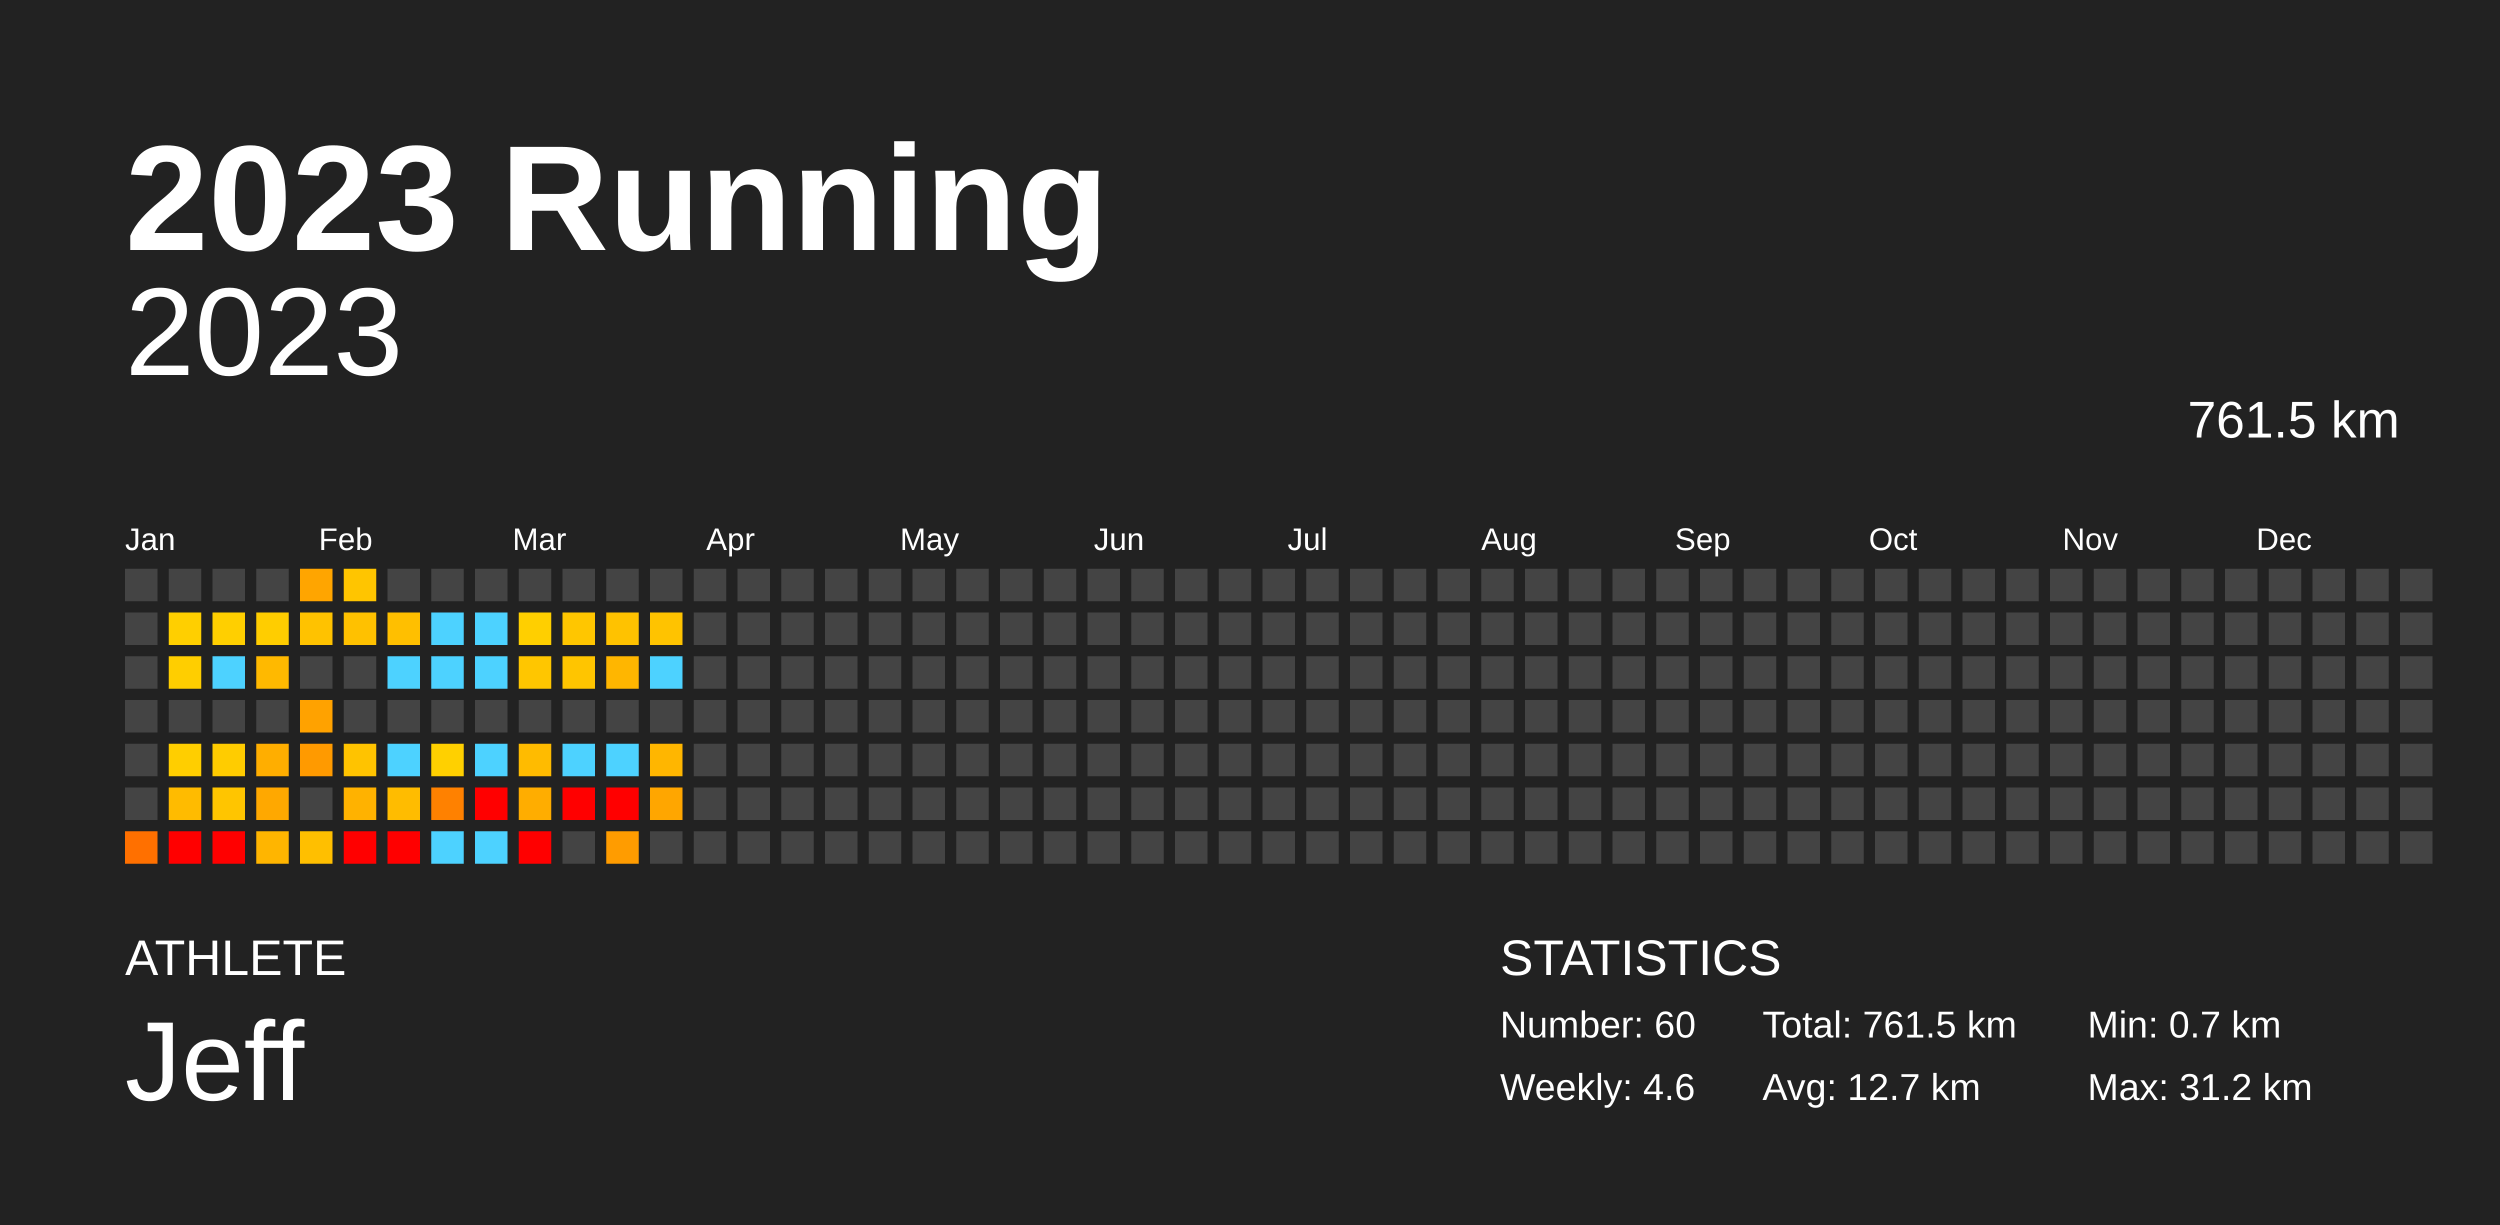
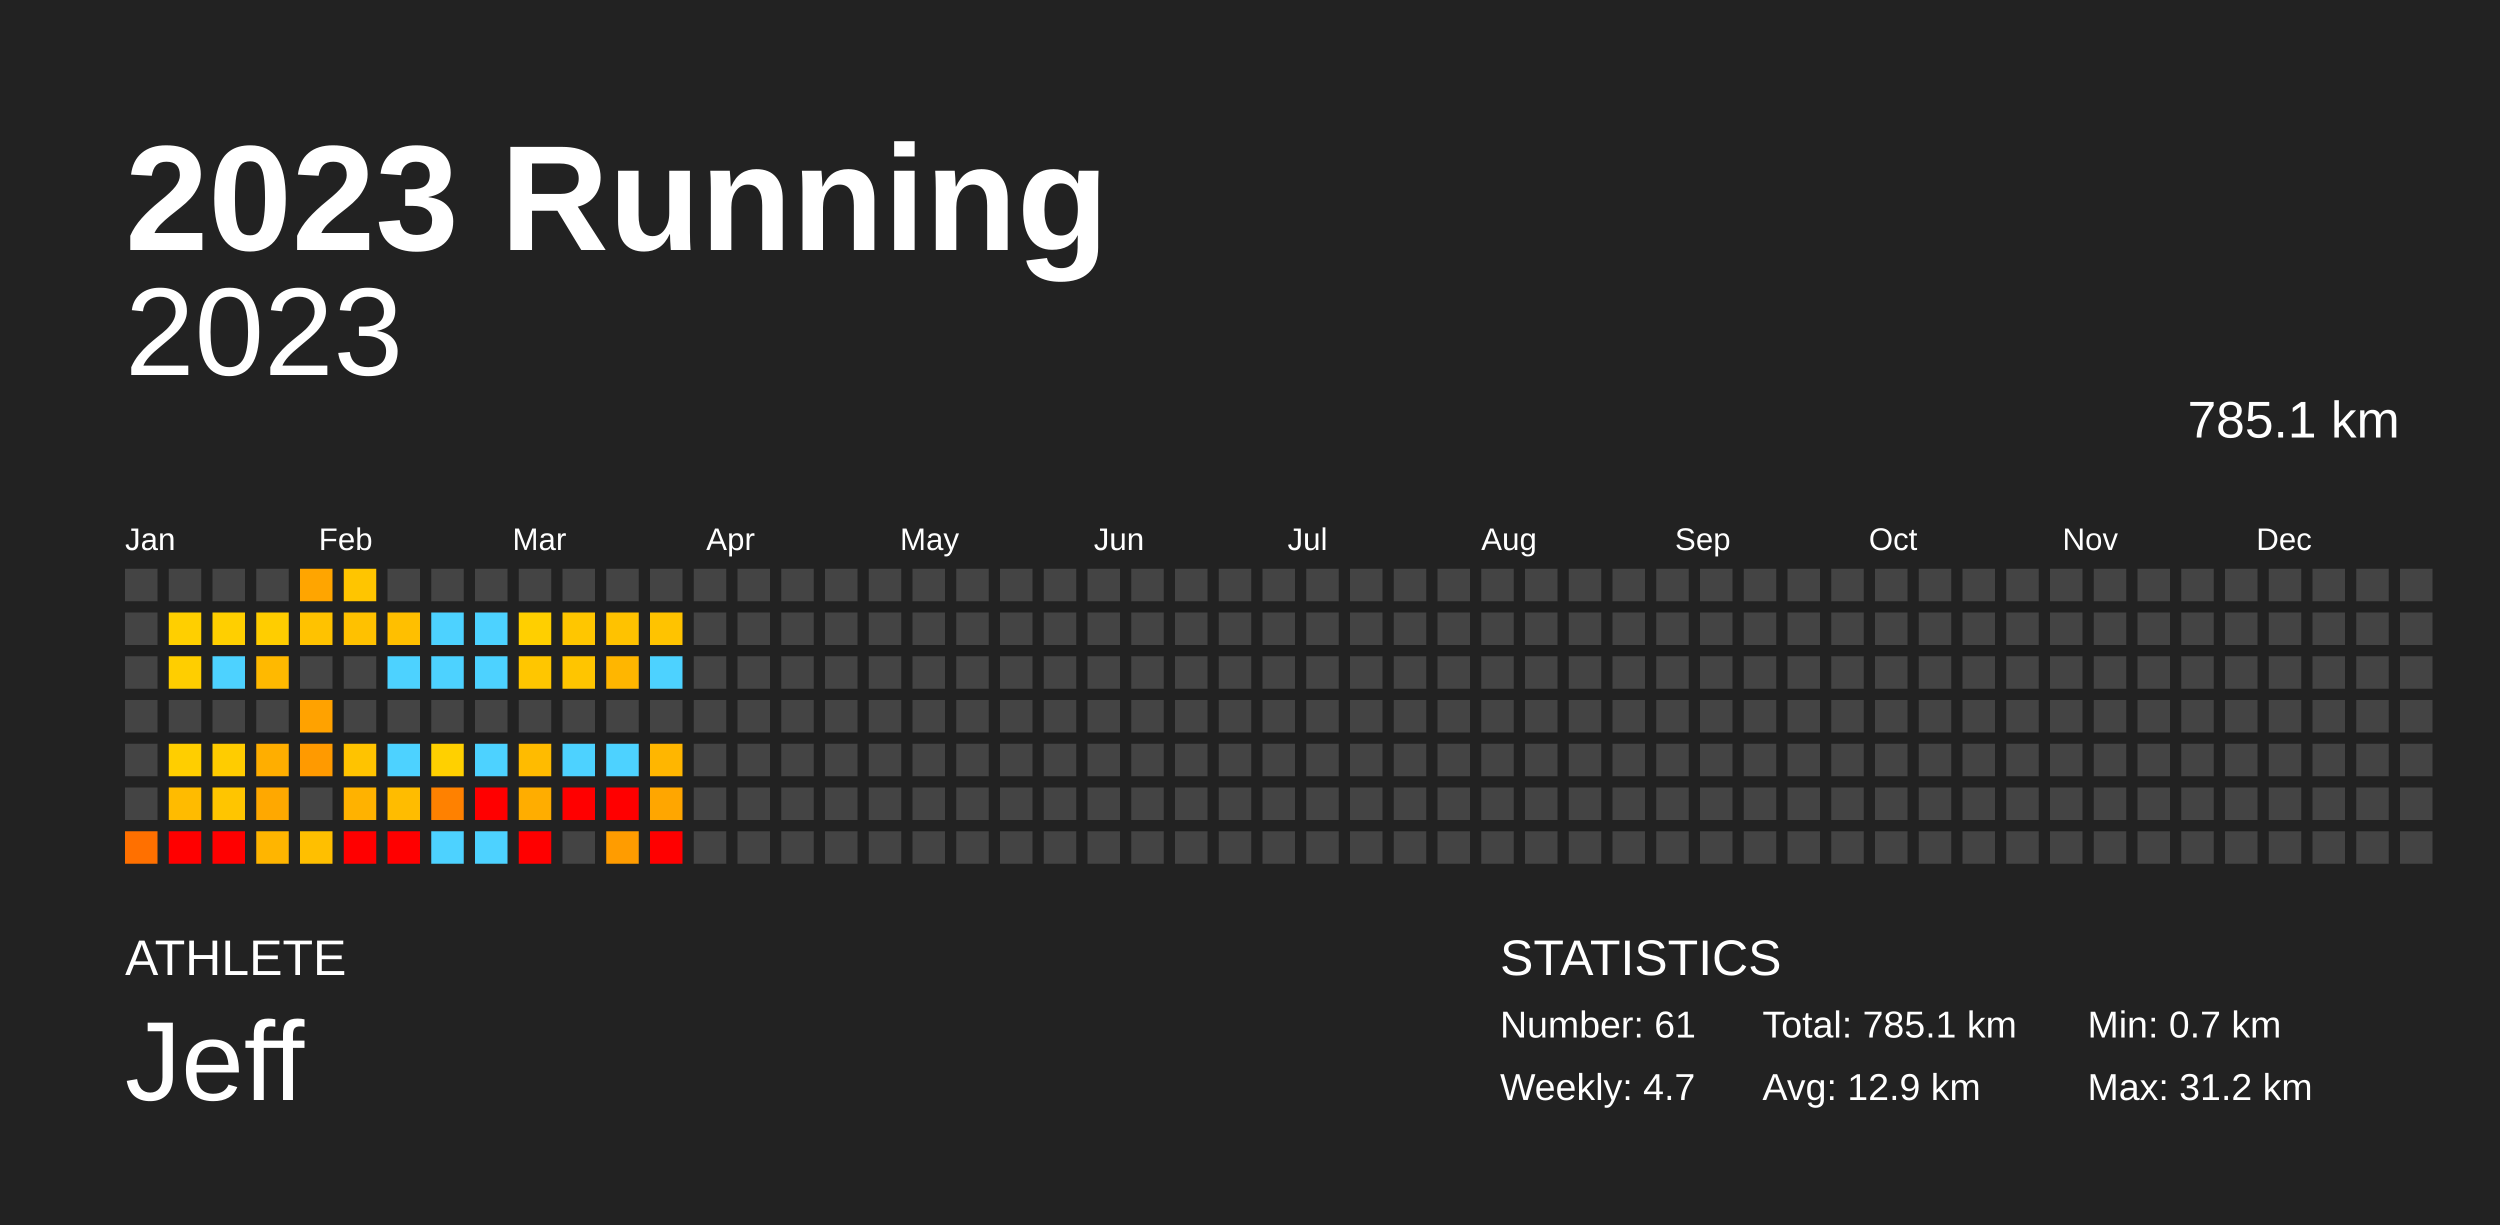
<svg xmlns="http://www.w3.org/2000/svg" baseProfile="full" height="98mm" version="1.1" viewBox="0,0,200,98" width="200mm">
  <defs />
  <rect fill="#222222" height="98" width="200" x="0" y="0" />
  <text fill="#FFFFFF" style="font-size:12px; font-family:Arial; font-weight:bold;" x="10" y="20">2023 Running</text>
  <text fill="#FFFFFF" style="font-size:4px; font-family:Arial" x="10" y="78">ATHLETE</text>
  <text fill="#FFFFFF" style="font-size:9px; font-family:Arial" x="10" y="88">Jeff</text>
  <text fill="#FFFFFF" style="font-size:4px; font-family:Arial" x="120" y="78">STATISTICS</text>
-   <text fill="#FFFFFF" style="font-size:3px; font-family:Arial" x="120" y="83">Number: 60</text>
-   <text fill="#FFFFFF" style="font-size:3px; font-family:Arial" x="120" y="88">Weekly: 4.6</text>
-   <text fill="#FFFFFF" style="font-size:3px; font-family:Arial" x="141" y="83">Total: 761.5 km</text>
-   <text fill="#FFFFFF" style="font-size:3px; font-family:Arial" x="141" y="88">Avg: 12.7 km</text>
+   <text fill="#FFFFFF" style="font-size:3px; font-family:Arial" x="120" y="83">Number: 61</text>
+   <text fill="#FFFFFF" style="font-size:3px; font-family:Arial" x="120" y="88">Weekly: 4.7</text>
+   <text fill="#FFFFFF" style="font-size:3px; font-family:Arial" x="141" y="83">Total: 785.1 km</text>
+   <text fill="#FFFFFF" style="font-size:3px; font-family:Arial" x="141" y="88">Avg: 12.9 km</text>
  <text fill="#FFFFFF" style="font-size:3px; font-family:Arial" x="167" y="83">Min: 0.7 km</text>
  <text fill="#FFFFFF" style="font-size:3px; font-family:Arial" x="167" y="88">Max: 31.2 km</text>
  <text alignment-baseline="hanging" fill="#FFFFFF" style="font-size:10.0px; font-family:Arial;" x="10" y="30">2023</text>
-   <text alignment-baseline="hanging" fill="#FFFFFF" style="font-size:4.125px; font-family:Arial;" x="175" y="35">761.5 km</text>
+   <text alignment-baseline="hanging" fill="#FFFFFF" style="font-size:4.125px; font-family:Arial;" x="175" y="35">785.1 km</text>
  <text fill="#FFFFFF" style="font-size:2.5px; font-family:Arial" x="10.0" y="44">Jan</text>
  <text fill="#FFFFFF" style="font-size:2.5px; font-family:Arial" x="25.5" y="44">Feb</text>
  <text fill="#FFFFFF" style="font-size:2.5px; font-family:Arial" x="41.0" y="44">Mar</text>
  <text fill="#FFFFFF" style="font-size:2.5px; font-family:Arial" x="56.5" y="44">Apr</text>
  <text fill="#FFFFFF" style="font-size:2.5px; font-family:Arial" x="72.0" y="44">May</text>
  <text fill="#FFFFFF" style="font-size:2.5px; font-family:Arial" x="87.5" y="44">Jun</text>
  <text fill="#FFFFFF" style="font-size:2.5px; font-family:Arial" x="103.0" y="44">Jul</text>
  <text fill="#FFFFFF" style="font-size:2.5px; font-family:Arial" x="118.5" y="44">Aug</text>
  <text fill="#FFFFFF" style="font-size:2.5px; font-family:Arial" x="134.0" y="44">Sep</text>
  <text fill="#FFFFFF" style="font-size:2.5px; font-family:Arial" x="149.5" y="44">Oct</text>
  <text fill="#FFFFFF" style="font-size:2.5px; font-family:Arial" x="165.0" y="44">Nov</text>
  <text fill="#FFFFFF" style="font-size:2.5px; font-family:Arial" x="180.5" y="44">Dec</text>
  <rect fill="#444444" height="2.6" width="2.6" x="10.0" y="45.5" />
  <rect fill="#444444" height="2.6" width="2.6" x="10.0" y="49.0" />
  <rect fill="#444444" height="2.6" width="2.6" x="10.0" y="52.5" />
  <rect fill="#444444" height="2.6" width="2.6" x="10.0" y="56.0" />
  <rect fill="#444444" height="2.6" width="2.6" x="10.0" y="59.5" />
  <rect fill="#444444" height="2.6" width="2.6" x="10.0" y="63.0" />
  <rect fill="#ff7000" height="2.6" width="2.6" x="10.0" y="66.5" />
  <rect fill="#444444" height="2.6" width="2.6" x="13.5" y="45.5" />
  <rect fill="#ffcf00" height="2.6" width="2.6" x="13.5" y="49.0" />
  <rect fill="#ffce00" height="2.6" width="2.6" x="13.5" y="52.5" />
  <rect fill="#444444" height="2.6" width="2.6" x="13.5" y="56.0" />
  <rect fill="#ffce00" height="2.6" width="2.6" x="13.5" y="59.5" />
  <rect fill="#ffbb00" height="2.6" width="2.6" x="13.5" y="63.0" />
  <rect fill="red" height="2.6" width="2.6" x="13.5" y="66.5" />
  <rect fill="#444444" height="2.6" width="2.6" x="17.0" y="45.5" />
  <rect fill="#ffcf00" height="2.6" width="2.6" x="17.0" y="49.0" />
  <rect fill="#4dd2ff" height="2.6" width="2.6" x="17.0" y="52.5" />
  <rect fill="#444444" height="2.6" width="2.6" x="17.0" y="56.0" />
  <rect fill="#ffcc00" height="2.6" width="2.6" x="17.0" y="59.5" />
  <rect fill="#ffc500" height="2.6" width="2.6" x="17.0" y="63.0" />
  <rect fill="red" height="2.6" width="2.6" x="17.0" y="66.5" />
  <rect fill="#444444" height="2.6" width="2.6" x="20.5" y="45.5" />
  <rect fill="#ffcd00" height="2.6" width="2.6" x="20.5" y="49.0" />
  <rect fill="#ffb900" height="2.6" width="2.6" x="20.5" y="52.5" />
  <rect fill="#444444" height="2.6" width="2.6" x="20.5" y="56.0" />
  <rect fill="#ffae00" height="2.6" width="2.6" x="20.5" y="59.5" />
  <rect fill="#ffa800" height="2.6" width="2.6" x="20.5" y="63.0" />
  <rect fill="#ffb500" height="2.6" width="2.6" x="20.5" y="66.5" />
  <rect fill="#ffa500" height="2.6" width="2.6" x="24.0" y="45.5" />
  <rect fill="#ffc200" height="2.6" width="2.6" x="24.0" y="49.0" />
  <rect fill="#444444" height="2.6" width="2.6" x="24.0" y="52.5" />
  <rect fill="#ffa200" height="2.6" width="2.6" x="24.0" y="56.0" />
  <rect fill="#ff9a00" height="2.6" width="2.6" x="24.0" y="59.5" />
  <rect fill="#444444" height="2.6" width="2.6" x="24.0" y="63.0" />
  <rect fill="#ffbf00" height="2.6" width="2.6" x="24.0" y="66.5" />
  <rect fill="#ffc500" height="2.6" width="2.6" x="27.5" y="45.5" />
  <rect fill="#ffc100" height="2.6" width="2.6" x="27.5" y="49.0" />
  <rect fill="#444444" height="2.6" width="2.6" x="27.5" y="52.5" />
  <rect fill="#444444" height="2.6" width="2.6" x="27.5" y="56.0" />
  <rect fill="#ffc300" height="2.6" width="2.6" x="27.5" y="59.5" />
  <rect fill="#ffb200" height="2.6" width="2.6" x="27.5" y="63.0" />
  <rect fill="red" height="2.6" width="2.6" x="27.5" y="66.5" />
  <rect fill="#444444" height="2.6" width="2.6" x="31.0" y="45.5" />
  <rect fill="#ffbf00" height="2.6" width="2.6" x="31.0" y="49.0" />
  <rect fill="#4dd2ff" height="2.6" width="2.6" x="31.0" y="52.5" />
  <rect fill="#444444" height="2.6" width="2.6" x="31.0" y="56.0" />
  <rect fill="#4dd2ff" height="2.6" width="2.6" x="31.0" y="59.5" />
  <rect fill="#ffbc00" height="2.6" width="2.6" x="31.0" y="63.0" />
  <rect fill="red" height="2.6" width="2.6" x="31.0" y="66.5" />
  <rect fill="#444444" height="2.6" width="2.6" x="34.5" y="45.5" />
  <rect fill="#4dd2ff" height="2.6" width="2.6" x="34.5" y="49.0" />
  <rect fill="#4dd2ff" height="2.6" width="2.6" x="34.5" y="52.5" />
  <rect fill="#444444" height="2.6" width="2.6" x="34.5" y="56.0" />
  <rect fill="#ffd000" height="2.6" width="2.6" x="34.5" y="59.5" />
  <rect fill="#ff8100" height="2.6" width="2.6" x="34.5" y="63.0" />
  <rect fill="#4dd2ff" height="2.6" width="2.6" x="34.5" y="66.5" />
  <rect fill="#444444" height="2.6" width="2.6" x="38.0" y="45.5" />
  <rect fill="#4dd2ff" height="2.6" width="2.6" x="38.0" y="49.0" />
  <rect fill="#4dd2ff" height="2.6" width="2.6" x="38.0" y="52.5" />
  <rect fill="#444444" height="2.6" width="2.6" x="38.0" y="56.0" />
  <rect fill="#4dd2ff" height="2.6" width="2.6" x="38.0" y="59.5" />
  <rect fill="red" height="2.6" width="2.6" x="38.0" y="63.0" />
  <rect fill="#4dd2ff" height="2.6" width="2.6" x="38.0" y="66.5" />
  <rect fill="#444444" height="2.6" width="2.6" x="41.5" y="45.5" />
  <rect fill="#ffcf00" height="2.6" width="2.6" x="41.5" y="49.0" />
  <rect fill="#ffc600" height="2.6" width="2.6" x="41.5" y="52.5" />
  <rect fill="#444444" height="2.6" width="2.6" x="41.5" y="56.0" />
  <rect fill="#ffbb00" height="2.6" width="2.6" x="41.5" y="59.5" />
  <rect fill="#ffad00" height="2.6" width="2.6" x="41.5" y="63.0" />
  <rect fill="red" height="2.6" width="2.6" x="41.5" y="66.5" />
  <rect fill="#444444" height="2.6" width="2.6" x="45.0" y="45.5" />
  <rect fill="#ffc600" height="2.6" width="2.6" x="45.0" y="49.0" />
  <rect fill="#ffc500" height="2.6" width="2.6" x="45.0" y="52.5" />
  <rect fill="#444444" height="2.6" width="2.6" x="45.0" y="56.0" />
  <rect fill="#4dd2ff" height="2.6" width="2.6" x="45.0" y="59.5" />
  <rect fill="red" height="2.6" width="2.6" x="45.0" y="63.0" />
  <rect fill="#444444" height="2.6" width="2.6" x="45.0" y="66.5" />
  <rect fill="#444444" height="2.6" width="2.6" x="48.5" y="45.5" />
  <rect fill="#ffc200" height="2.6" width="2.6" x="48.5" y="49.0" />
  <rect fill="#ffb600" height="2.6" width="2.6" x="48.5" y="52.5" />
  <rect fill="#444444" height="2.6" width="2.6" x="48.5" y="56.0" />
  <rect fill="#4dd2ff" height="2.6" width="2.6" x="48.5" y="59.5" />
  <rect fill="red" height="2.6" width="2.6" x="48.5" y="63.0" />
  <rect fill="#ff9c00" height="2.6" width="2.6" x="48.5" y="66.5" />
  <rect fill="#444444" height="2.6" width="2.6" x="52.0" y="45.5" />
  <rect fill="#ffc300" height="2.6" width="2.6" x="52.0" y="49.0" />
  <rect fill="#4dd2ff" height="2.6" width="2.6" x="52.0" y="52.5" />
  <rect fill="#444444" height="2.6" width="2.6" x="52.0" y="56.0" />
  <rect fill="#ffb600" height="2.6" width="2.6" x="52.0" y="59.5" />
  <rect fill="#ffa600" height="2.6" width="2.6" x="52.0" y="63.0" />
-   <rect fill="#444444" height="2.6" width="2.6" x="52.0" y="66.5" />
+   <rect fill="red" height="2.6" width="2.6" x="52.0" y="66.5" />
  <rect fill="#444444" height="2.6" width="2.6" x="55.5" y="45.5" />
  <rect fill="#444444" height="2.6" width="2.6" x="55.5" y="49.0" />
  <rect fill="#444444" height="2.6" width="2.6" x="55.5" y="52.5" />
  <rect fill="#444444" height="2.6" width="2.6" x="55.5" y="56.0" />
  <rect fill="#444444" height="2.6" width="2.6" x="55.5" y="59.5" />
  <rect fill="#444444" height="2.6" width="2.6" x="55.5" y="63.0" />
  <rect fill="#444444" height="2.6" width="2.6" x="55.5" y="66.5" />
  <rect fill="#444444" height="2.6" width="2.6" x="59.0" y="45.5" />
  <rect fill="#444444" height="2.6" width="2.6" x="59.0" y="49.0" />
  <rect fill="#444444" height="2.6" width="2.6" x="59.0" y="52.5" />
  <rect fill="#444444" height="2.6" width="2.6" x="59.0" y="56.0" />
  <rect fill="#444444" height="2.6" width="2.6" x="59.0" y="59.5" />
  <rect fill="#444444" height="2.6" width="2.6" x="59.0" y="63.0" />
  <rect fill="#444444" height="2.6" width="2.6" x="59.0" y="66.5" />
  <rect fill="#444444" height="2.6" width="2.6" x="62.5" y="45.5" />
  <rect fill="#444444" height="2.6" width="2.6" x="62.5" y="49.0" />
  <rect fill="#444444" height="2.6" width="2.6" x="62.5" y="52.5" />
  <rect fill="#444444" height="2.6" width="2.6" x="62.5" y="56.0" />
  <rect fill="#444444" height="2.6" width="2.6" x="62.5" y="59.5" />
  <rect fill="#444444" height="2.6" width="2.6" x="62.5" y="63.0" />
  <rect fill="#444444" height="2.6" width="2.6" x="62.5" y="66.5" />
  <rect fill="#444444" height="2.6" width="2.6" x="66.0" y="45.5" />
  <rect fill="#444444" height="2.6" width="2.6" x="66.0" y="49.0" />
  <rect fill="#444444" height="2.6" width="2.6" x="66.0" y="52.5" />
  <rect fill="#444444" height="2.6" width="2.6" x="66.0" y="56.0" />
  <rect fill="#444444" height="2.6" width="2.6" x="66.0" y="59.5" />
  <rect fill="#444444" height="2.6" width="2.6" x="66.0" y="63.0" />
  <rect fill="#444444" height="2.6" width="2.6" x="66.0" y="66.5" />
  <rect fill="#444444" height="2.6" width="2.6" x="69.5" y="45.5" />
  <rect fill="#444444" height="2.6" width="2.6" x="69.5" y="49.0" />
  <rect fill="#444444" height="2.6" width="2.6" x="69.5" y="52.5" />
  <rect fill="#444444" height="2.6" width="2.6" x="69.5" y="56.0" />
  <rect fill="#444444" height="2.6" width="2.6" x="69.5" y="59.5" />
  <rect fill="#444444" height="2.6" width="2.6" x="69.5" y="63.0" />
  <rect fill="#444444" height="2.6" width="2.6" x="69.5" y="66.5" />
  <rect fill="#444444" height="2.6" width="2.6" x="73.0" y="45.5" />
  <rect fill="#444444" height="2.6" width="2.6" x="73.0" y="49.0" />
  <rect fill="#444444" height="2.6" width="2.6" x="73.0" y="52.5" />
  <rect fill="#444444" height="2.6" width="2.6" x="73.0" y="56.0" />
  <rect fill="#444444" height="2.6" width="2.6" x="73.0" y="59.5" />
  <rect fill="#444444" height="2.6" width="2.6" x="73.0" y="63.0" />
  <rect fill="#444444" height="2.6" width="2.6" x="73.0" y="66.5" />
  <rect fill="#444444" height="2.6" width="2.6" x="76.5" y="45.5" />
  <rect fill="#444444" height="2.6" width="2.6" x="76.5" y="49.0" />
  <rect fill="#444444" height="2.6" width="2.6" x="76.5" y="52.5" />
  <rect fill="#444444" height="2.6" width="2.6" x="76.5" y="56.0" />
  <rect fill="#444444" height="2.6" width="2.6" x="76.5" y="59.5" />
  <rect fill="#444444" height="2.6" width="2.6" x="76.5" y="63.0" />
  <rect fill="#444444" height="2.6" width="2.6" x="76.5" y="66.5" />
  <rect fill="#444444" height="2.6" width="2.6" x="80.0" y="45.5" />
  <rect fill="#444444" height="2.6" width="2.6" x="80.0" y="49.0" />
  <rect fill="#444444" height="2.6" width="2.6" x="80.0" y="52.5" />
  <rect fill="#444444" height="2.6" width="2.6" x="80.0" y="56.0" />
  <rect fill="#444444" height="2.6" width="2.6" x="80.0" y="59.5" />
  <rect fill="#444444" height="2.6" width="2.6" x="80.0" y="63.0" />
  <rect fill="#444444" height="2.6" width="2.6" x="80.0" y="66.5" />
  <rect fill="#444444" height="2.6" width="2.6" x="83.5" y="45.5" />
  <rect fill="#444444" height="2.6" width="2.6" x="83.5" y="49.0" />
  <rect fill="#444444" height="2.6" width="2.6" x="83.5" y="52.5" />
  <rect fill="#444444" height="2.6" width="2.6" x="83.5" y="56.0" />
  <rect fill="#444444" height="2.6" width="2.6" x="83.5" y="59.5" />
  <rect fill="#444444" height="2.6" width="2.6" x="83.5" y="63.0" />
  <rect fill="#444444" height="2.6" width="2.6" x="83.5" y="66.5" />
  <rect fill="#444444" height="2.6" width="2.6" x="87.0" y="45.5" />
  <rect fill="#444444" height="2.6" width="2.6" x="87.0" y="49.0" />
  <rect fill="#444444" height="2.6" width="2.6" x="87.0" y="52.5" />
  <rect fill="#444444" height="2.6" width="2.6" x="87.0" y="56.0" />
  <rect fill="#444444" height="2.6" width="2.6" x="87.0" y="59.5" />
  <rect fill="#444444" height="2.6" width="2.6" x="87.0" y="63.0" />
  <rect fill="#444444" height="2.6" width="2.6" x="87.0" y="66.5" />
  <rect fill="#444444" height="2.6" width="2.6" x="90.5" y="45.5" />
  <rect fill="#444444" height="2.6" width="2.6" x="90.5" y="49.0" />
  <rect fill="#444444" height="2.6" width="2.6" x="90.5" y="52.5" />
  <rect fill="#444444" height="2.6" width="2.6" x="90.5" y="56.0" />
  <rect fill="#444444" height="2.6" width="2.6" x="90.5" y="59.5" />
  <rect fill="#444444" height="2.6" width="2.6" x="90.5" y="63.0" />
  <rect fill="#444444" height="2.6" width="2.6" x="90.5" y="66.5" />
  <rect fill="#444444" height="2.6" width="2.6" x="94.0" y="45.5" />
  <rect fill="#444444" height="2.6" width="2.6" x="94.0" y="49.0" />
  <rect fill="#444444" height="2.6" width="2.6" x="94.0" y="52.5" />
  <rect fill="#444444" height="2.6" width="2.6" x="94.0" y="56.0" />
  <rect fill="#444444" height="2.6" width="2.6" x="94.0" y="59.5" />
  <rect fill="#444444" height="2.6" width="2.6" x="94.0" y="63.0" />
  <rect fill="#444444" height="2.6" width="2.6" x="94.0" y="66.5" />
  <rect fill="#444444" height="2.6" width="2.6" x="97.5" y="45.5" />
  <rect fill="#444444" height="2.6" width="2.6" x="97.5" y="49.0" />
  <rect fill="#444444" height="2.6" width="2.6" x="97.5" y="52.5" />
  <rect fill="#444444" height="2.6" width="2.6" x="97.5" y="56.0" />
  <rect fill="#444444" height="2.6" width="2.6" x="97.5" y="59.5" />
  <rect fill="#444444" height="2.6" width="2.6" x="97.5" y="63.0" />
  <rect fill="#444444" height="2.6" width="2.6" x="97.5" y="66.5" />
  <rect fill="#444444" height="2.6" width="2.6" x="101.0" y="45.5" />
  <rect fill="#444444" height="2.6" width="2.6" x="101.0" y="49.0" />
  <rect fill="#444444" height="2.6" width="2.6" x="101.0" y="52.5" />
  <rect fill="#444444" height="2.6" width="2.6" x="101.0" y="56.0" />
  <rect fill="#444444" height="2.6" width="2.6" x="101.0" y="59.5" />
  <rect fill="#444444" height="2.6" width="2.6" x="101.0" y="63.0" />
  <rect fill="#444444" height="2.6" width="2.6" x="101.0" y="66.5" />
  <rect fill="#444444" height="2.6" width="2.6" x="104.5" y="45.5" />
  <rect fill="#444444" height="2.6" width="2.6" x="104.5" y="49.0" />
  <rect fill="#444444" height="2.6" width="2.6" x="104.5" y="52.5" />
  <rect fill="#444444" height="2.6" width="2.6" x="104.5" y="56.0" />
  <rect fill="#444444" height="2.6" width="2.6" x="104.5" y="59.5" />
  <rect fill="#444444" height="2.6" width="2.6" x="104.5" y="63.0" />
  <rect fill="#444444" height="2.6" width="2.6" x="104.5" y="66.5" />
  <rect fill="#444444" height="2.6" width="2.6" x="108.0" y="45.5" />
  <rect fill="#444444" height="2.6" width="2.6" x="108.0" y="49.0" />
  <rect fill="#444444" height="2.6" width="2.6" x="108.0" y="52.5" />
  <rect fill="#444444" height="2.6" width="2.6" x="108.0" y="56.0" />
  <rect fill="#444444" height="2.6" width="2.6" x="108.0" y="59.5" />
  <rect fill="#444444" height="2.6" width="2.6" x="108.0" y="63.0" />
  <rect fill="#444444" height="2.6" width="2.6" x="108.0" y="66.5" />
  <rect fill="#444444" height="2.6" width="2.6" x="111.5" y="45.5" />
  <rect fill="#444444" height="2.6" width="2.6" x="111.5" y="49.0" />
  <rect fill="#444444" height="2.6" width="2.6" x="111.5" y="52.5" />
  <rect fill="#444444" height="2.6" width="2.6" x="111.5" y="56.0" />
  <rect fill="#444444" height="2.6" width="2.6" x="111.5" y="59.5" />
  <rect fill="#444444" height="2.6" width="2.6" x="111.5" y="63.0" />
  <rect fill="#444444" height="2.6" width="2.6" x="111.5" y="66.5" />
  <rect fill="#444444" height="2.6" width="2.6" x="115.0" y="45.5" />
  <rect fill="#444444" height="2.6" width="2.6" x="115.0" y="49.0" />
  <rect fill="#444444" height="2.6" width="2.6" x="115.0" y="52.5" />
  <rect fill="#444444" height="2.6" width="2.6" x="115.0" y="56.0" />
  <rect fill="#444444" height="2.6" width="2.6" x="115.0" y="59.5" />
  <rect fill="#444444" height="2.6" width="2.6" x="115.0" y="63.0" />
  <rect fill="#444444" height="2.6" width="2.6" x="115.0" y="66.5" />
  <rect fill="#444444" height="2.6" width="2.6" x="118.5" y="45.5" />
  <rect fill="#444444" height="2.6" width="2.6" x="118.5" y="49.0" />
  <rect fill="#444444" height="2.6" width="2.6" x="118.5" y="52.5" />
  <rect fill="#444444" height="2.6" width="2.6" x="118.5" y="56.0" />
  <rect fill="#444444" height="2.6" width="2.6" x="118.5" y="59.5" />
  <rect fill="#444444" height="2.6" width="2.6" x="118.5" y="63.0" />
  <rect fill="#444444" height="2.6" width="2.6" x="118.5" y="66.5" />
  <rect fill="#444444" height="2.6" width="2.6" x="122.0" y="45.5" />
  <rect fill="#444444" height="2.6" width="2.6" x="122.0" y="49.0" />
  <rect fill="#444444" height="2.6" width="2.6" x="122.0" y="52.5" />
  <rect fill="#444444" height="2.6" width="2.6" x="122.0" y="56.0" />
  <rect fill="#444444" height="2.6" width="2.6" x="122.0" y="59.5" />
  <rect fill="#444444" height="2.6" width="2.6" x="122.0" y="63.0" />
  <rect fill="#444444" height="2.6" width="2.6" x="122.0" y="66.5" />
  <rect fill="#444444" height="2.6" width="2.6" x="125.5" y="45.5" />
  <rect fill="#444444" height="2.6" width="2.6" x="125.5" y="49.0" />
  <rect fill="#444444" height="2.6" width="2.6" x="125.5" y="52.5" />
  <rect fill="#444444" height="2.6" width="2.6" x="125.5" y="56.0" />
  <rect fill="#444444" height="2.6" width="2.6" x="125.5" y="59.5" />
  <rect fill="#444444" height="2.6" width="2.6" x="125.5" y="63.0" />
  <rect fill="#444444" height="2.6" width="2.6" x="125.5" y="66.5" />
  <rect fill="#444444" height="2.6" width="2.6" x="129.0" y="45.5" />
  <rect fill="#444444" height="2.6" width="2.6" x="129.0" y="49.0" />
  <rect fill="#444444" height="2.6" width="2.6" x="129.0" y="52.5" />
  <rect fill="#444444" height="2.6" width="2.6" x="129.0" y="56.0" />
  <rect fill="#444444" height="2.6" width="2.6" x="129.0" y="59.5" />
  <rect fill="#444444" height="2.6" width="2.6" x="129.0" y="63.0" />
  <rect fill="#444444" height="2.6" width="2.6" x="129.0" y="66.5" />
  <rect fill="#444444" height="2.6" width="2.6" x="132.5" y="45.5" />
  <rect fill="#444444" height="2.6" width="2.6" x="132.5" y="49.0" />
  <rect fill="#444444" height="2.6" width="2.6" x="132.5" y="52.5" />
  <rect fill="#444444" height="2.6" width="2.6" x="132.5" y="56.0" />
  <rect fill="#444444" height="2.6" width="2.6" x="132.5" y="59.5" />
  <rect fill="#444444" height="2.6" width="2.6" x="132.5" y="63.0" />
  <rect fill="#444444" height="2.6" width="2.6" x="132.5" y="66.5" />
  <rect fill="#444444" height="2.6" width="2.6" x="136.0" y="45.5" />
  <rect fill="#444444" height="2.6" width="2.6" x="136.0" y="49.0" />
  <rect fill="#444444" height="2.6" width="2.6" x="136.0" y="52.5" />
  <rect fill="#444444" height="2.6" width="2.6" x="136.0" y="56.0" />
  <rect fill="#444444" height="2.6" width="2.6" x="136.0" y="59.5" />
  <rect fill="#444444" height="2.6" width="2.6" x="136.0" y="63.0" />
  <rect fill="#444444" height="2.6" width="2.6" x="136.0" y="66.5" />
  <rect fill="#444444" height="2.6" width="2.6" x="139.5" y="45.5" />
  <rect fill="#444444" height="2.6" width="2.6" x="139.5" y="49.0" />
  <rect fill="#444444" height="2.6" width="2.6" x="139.5" y="52.5" />
  <rect fill="#444444" height="2.6" width="2.6" x="139.5" y="56.0" />
  <rect fill="#444444" height="2.6" width="2.6" x="139.5" y="59.5" />
  <rect fill="#444444" height="2.6" width="2.6" x="139.5" y="63.0" />
  <rect fill="#444444" height="2.6" width="2.6" x="139.5" y="66.5" />
  <rect fill="#444444" height="2.6" width="2.6" x="143.0" y="45.5" />
  <rect fill="#444444" height="2.6" width="2.6" x="143.0" y="49.0" />
  <rect fill="#444444" height="2.6" width="2.6" x="143.0" y="52.5" />
  <rect fill="#444444" height="2.6" width="2.6" x="143.0" y="56.0" />
  <rect fill="#444444" height="2.6" width="2.6" x="143.0" y="59.5" />
  <rect fill="#444444" height="2.6" width="2.6" x="143.0" y="63.0" />
  <rect fill="#444444" height="2.6" width="2.6" x="143.0" y="66.5" />
  <rect fill="#444444" height="2.6" width="2.6" x="146.5" y="45.5" />
  <rect fill="#444444" height="2.6" width="2.6" x="146.5" y="49.0" />
  <rect fill="#444444" height="2.6" width="2.6" x="146.5" y="52.5" />
  <rect fill="#444444" height="2.6" width="2.6" x="146.5" y="56.0" />
  <rect fill="#444444" height="2.6" width="2.6" x="146.5" y="59.5" />
  <rect fill="#444444" height="2.6" width="2.6" x="146.5" y="63.0" />
  <rect fill="#444444" height="2.6" width="2.6" x="146.5" y="66.5" />
  <rect fill="#444444" height="2.6" width="2.6" x="150.0" y="45.5" />
  <rect fill="#444444" height="2.6" width="2.6" x="150.0" y="49.0" />
  <rect fill="#444444" height="2.6" width="2.6" x="150.0" y="52.5" />
  <rect fill="#444444" height="2.6" width="2.6" x="150.0" y="56.0" />
  <rect fill="#444444" height="2.6" width="2.6" x="150.0" y="59.5" />
  <rect fill="#444444" height="2.6" width="2.6" x="150.0" y="63.0" />
  <rect fill="#444444" height="2.6" width="2.6" x="150.0" y="66.5" />
  <rect fill="#444444" height="2.6" width="2.6" x="153.5" y="45.5" />
  <rect fill="#444444" height="2.6" width="2.6" x="153.5" y="49.0" />
  <rect fill="#444444" height="2.6" width="2.6" x="153.5" y="52.5" />
  <rect fill="#444444" height="2.6" width="2.6" x="153.5" y="56.0" />
  <rect fill="#444444" height="2.6" width="2.6" x="153.5" y="59.5" />
  <rect fill="#444444" height="2.6" width="2.6" x="153.5" y="63.0" />
  <rect fill="#444444" height="2.6" width="2.6" x="153.5" y="66.5" />
  <rect fill="#444444" height="2.6" width="2.6" x="157.0" y="45.5" />
  <rect fill="#444444" height="2.6" width="2.6" x="157.0" y="49.0" />
  <rect fill="#444444" height="2.6" width="2.6" x="157.0" y="52.5" />
  <rect fill="#444444" height="2.6" width="2.6" x="157.0" y="56.0" />
  <rect fill="#444444" height="2.6" width="2.6" x="157.0" y="59.5" />
  <rect fill="#444444" height="2.6" width="2.6" x="157.0" y="63.0" />
  <rect fill="#444444" height="2.6" width="2.6" x="157.0" y="66.5" />
  <rect fill="#444444" height="2.6" width="2.6" x="160.5" y="45.5" />
  <rect fill="#444444" height="2.6" width="2.6" x="160.5" y="49.0" />
  <rect fill="#444444" height="2.6" width="2.6" x="160.5" y="52.5" />
  <rect fill="#444444" height="2.6" width="2.6" x="160.5" y="56.0" />
  <rect fill="#444444" height="2.6" width="2.6" x="160.5" y="59.5" />
  <rect fill="#444444" height="2.6" width="2.6" x="160.5" y="63.0" />
  <rect fill="#444444" height="2.6" width="2.6" x="160.5" y="66.5" />
  <rect fill="#444444" height="2.6" width="2.6" x="164.0" y="45.5" />
  <rect fill="#444444" height="2.6" width="2.6" x="164.0" y="49.0" />
  <rect fill="#444444" height="2.6" width="2.6" x="164.0" y="52.5" />
  <rect fill="#444444" height="2.6" width="2.6" x="164.0" y="56.0" />
  <rect fill="#444444" height="2.6" width="2.6" x="164.0" y="59.5" />
  <rect fill="#444444" height="2.6" width="2.6" x="164.0" y="63.0" />
  <rect fill="#444444" height="2.6" width="2.6" x="164.0" y="66.5" />
  <rect fill="#444444" height="2.6" width="2.6" x="167.5" y="45.5" />
  <rect fill="#444444" height="2.6" width="2.6" x="167.5" y="49.0" />
  <rect fill="#444444" height="2.6" width="2.6" x="167.5" y="52.5" />
  <rect fill="#444444" height="2.6" width="2.6" x="167.5" y="56.0" />
  <rect fill="#444444" height="2.6" width="2.6" x="167.5" y="59.5" />
  <rect fill="#444444" height="2.6" width="2.6" x="167.5" y="63.0" />
  <rect fill="#444444" height="2.6" width="2.6" x="167.5" y="66.5" />
  <rect fill="#444444" height="2.6" width="2.6" x="171.0" y="45.5" />
  <rect fill="#444444" height="2.6" width="2.6" x="171.0" y="49.0" />
  <rect fill="#444444" height="2.6" width="2.6" x="171.0" y="52.5" />
  <rect fill="#444444" height="2.6" width="2.6" x="171.0" y="56.0" />
  <rect fill="#444444" height="2.6" width="2.6" x="171.0" y="59.5" />
  <rect fill="#444444" height="2.6" width="2.6" x="171.0" y="63.0" />
  <rect fill="#444444" height="2.6" width="2.6" x="171.0" y="66.5" />
  <rect fill="#444444" height="2.6" width="2.6" x="174.5" y="45.5" />
  <rect fill="#444444" height="2.6" width="2.6" x="174.5" y="49.0" />
  <rect fill="#444444" height="2.6" width="2.6" x="174.5" y="52.5" />
  <rect fill="#444444" height="2.6" width="2.6" x="174.5" y="56.0" />
  <rect fill="#444444" height="2.6" width="2.6" x="174.5" y="59.5" />
  <rect fill="#444444" height="2.6" width="2.6" x="174.5" y="63.0" />
  <rect fill="#444444" height="2.6" width="2.6" x="174.5" y="66.5" />
  <rect fill="#444444" height="2.6" width="2.6" x="178.0" y="45.5" />
  <rect fill="#444444" height="2.6" width="2.6" x="178.0" y="49.0" />
  <rect fill="#444444" height="2.6" width="2.6" x="178.0" y="52.5" />
  <rect fill="#444444" height="2.6" width="2.6" x="178.0" y="56.0" />
  <rect fill="#444444" height="2.6" width="2.6" x="178.0" y="59.5" />
  <rect fill="#444444" height="2.6" width="2.6" x="178.0" y="63.0" />
  <rect fill="#444444" height="2.6" width="2.6" x="178.0" y="66.5" />
  <rect fill="#444444" height="2.6" width="2.6" x="181.5" y="45.5" />
  <rect fill="#444444" height="2.6" width="2.6" x="181.5" y="49.0" />
  <rect fill="#444444" height="2.6" width="2.6" x="181.5" y="52.5" />
  <rect fill="#444444" height="2.6" width="2.6" x="181.5" y="56.0" />
  <rect fill="#444444" height="2.6" width="2.6" x="181.5" y="59.5" />
  <rect fill="#444444" height="2.6" width="2.6" x="181.5" y="63.0" />
  <rect fill="#444444" height="2.6" width="2.6" x="181.5" y="66.5" />
  <rect fill="#444444" height="2.6" width="2.6" x="185.0" y="45.5" />
  <rect fill="#444444" height="2.6" width="2.6" x="185.0" y="49.0" />
  <rect fill="#444444" height="2.6" width="2.6" x="185.0" y="52.5" />
  <rect fill="#444444" height="2.6" width="2.6" x="185.0" y="56.0" />
  <rect fill="#444444" height="2.6" width="2.6" x="185.0" y="59.5" />
  <rect fill="#444444" height="2.6" width="2.6" x="185.0" y="63.0" />
  <rect fill="#444444" height="2.6" width="2.6" x="185.0" y="66.5" />
  <rect fill="#444444" height="2.6" width="2.6" x="188.5" y="45.5" />
  <rect fill="#444444" height="2.6" width="2.6" x="188.5" y="49.0" />
  <rect fill="#444444" height="2.6" width="2.6" x="188.5" y="52.5" />
  <rect fill="#444444" height="2.6" width="2.6" x="188.5" y="56.0" />
  <rect fill="#444444" height="2.6" width="2.6" x="188.5" y="59.5" />
  <rect fill="#444444" height="2.6" width="2.6" x="188.5" y="63.0" />
  <rect fill="#444444" height="2.6" width="2.6" x="188.5" y="66.5" />
  <rect fill="#444444" height="2.6" width="2.6" x="192.0" y="45.5" />
  <rect fill="#444444" height="2.6" width="2.6" x="192.0" y="49.0" />
  <rect fill="#444444" height="2.6" width="2.6" x="192.0" y="52.5" />
  <rect fill="#444444" height="2.6" width="2.6" x="192.0" y="56.0" />
  <rect fill="#444444" height="2.6" width="2.6" x="192.0" y="59.5" />
  <rect fill="#444444" height="2.6" width="2.6" x="192.0" y="63.0" />
  <rect fill="#444444" height="2.6" width="2.6" x="192.0" y="66.5" />
</svg>
